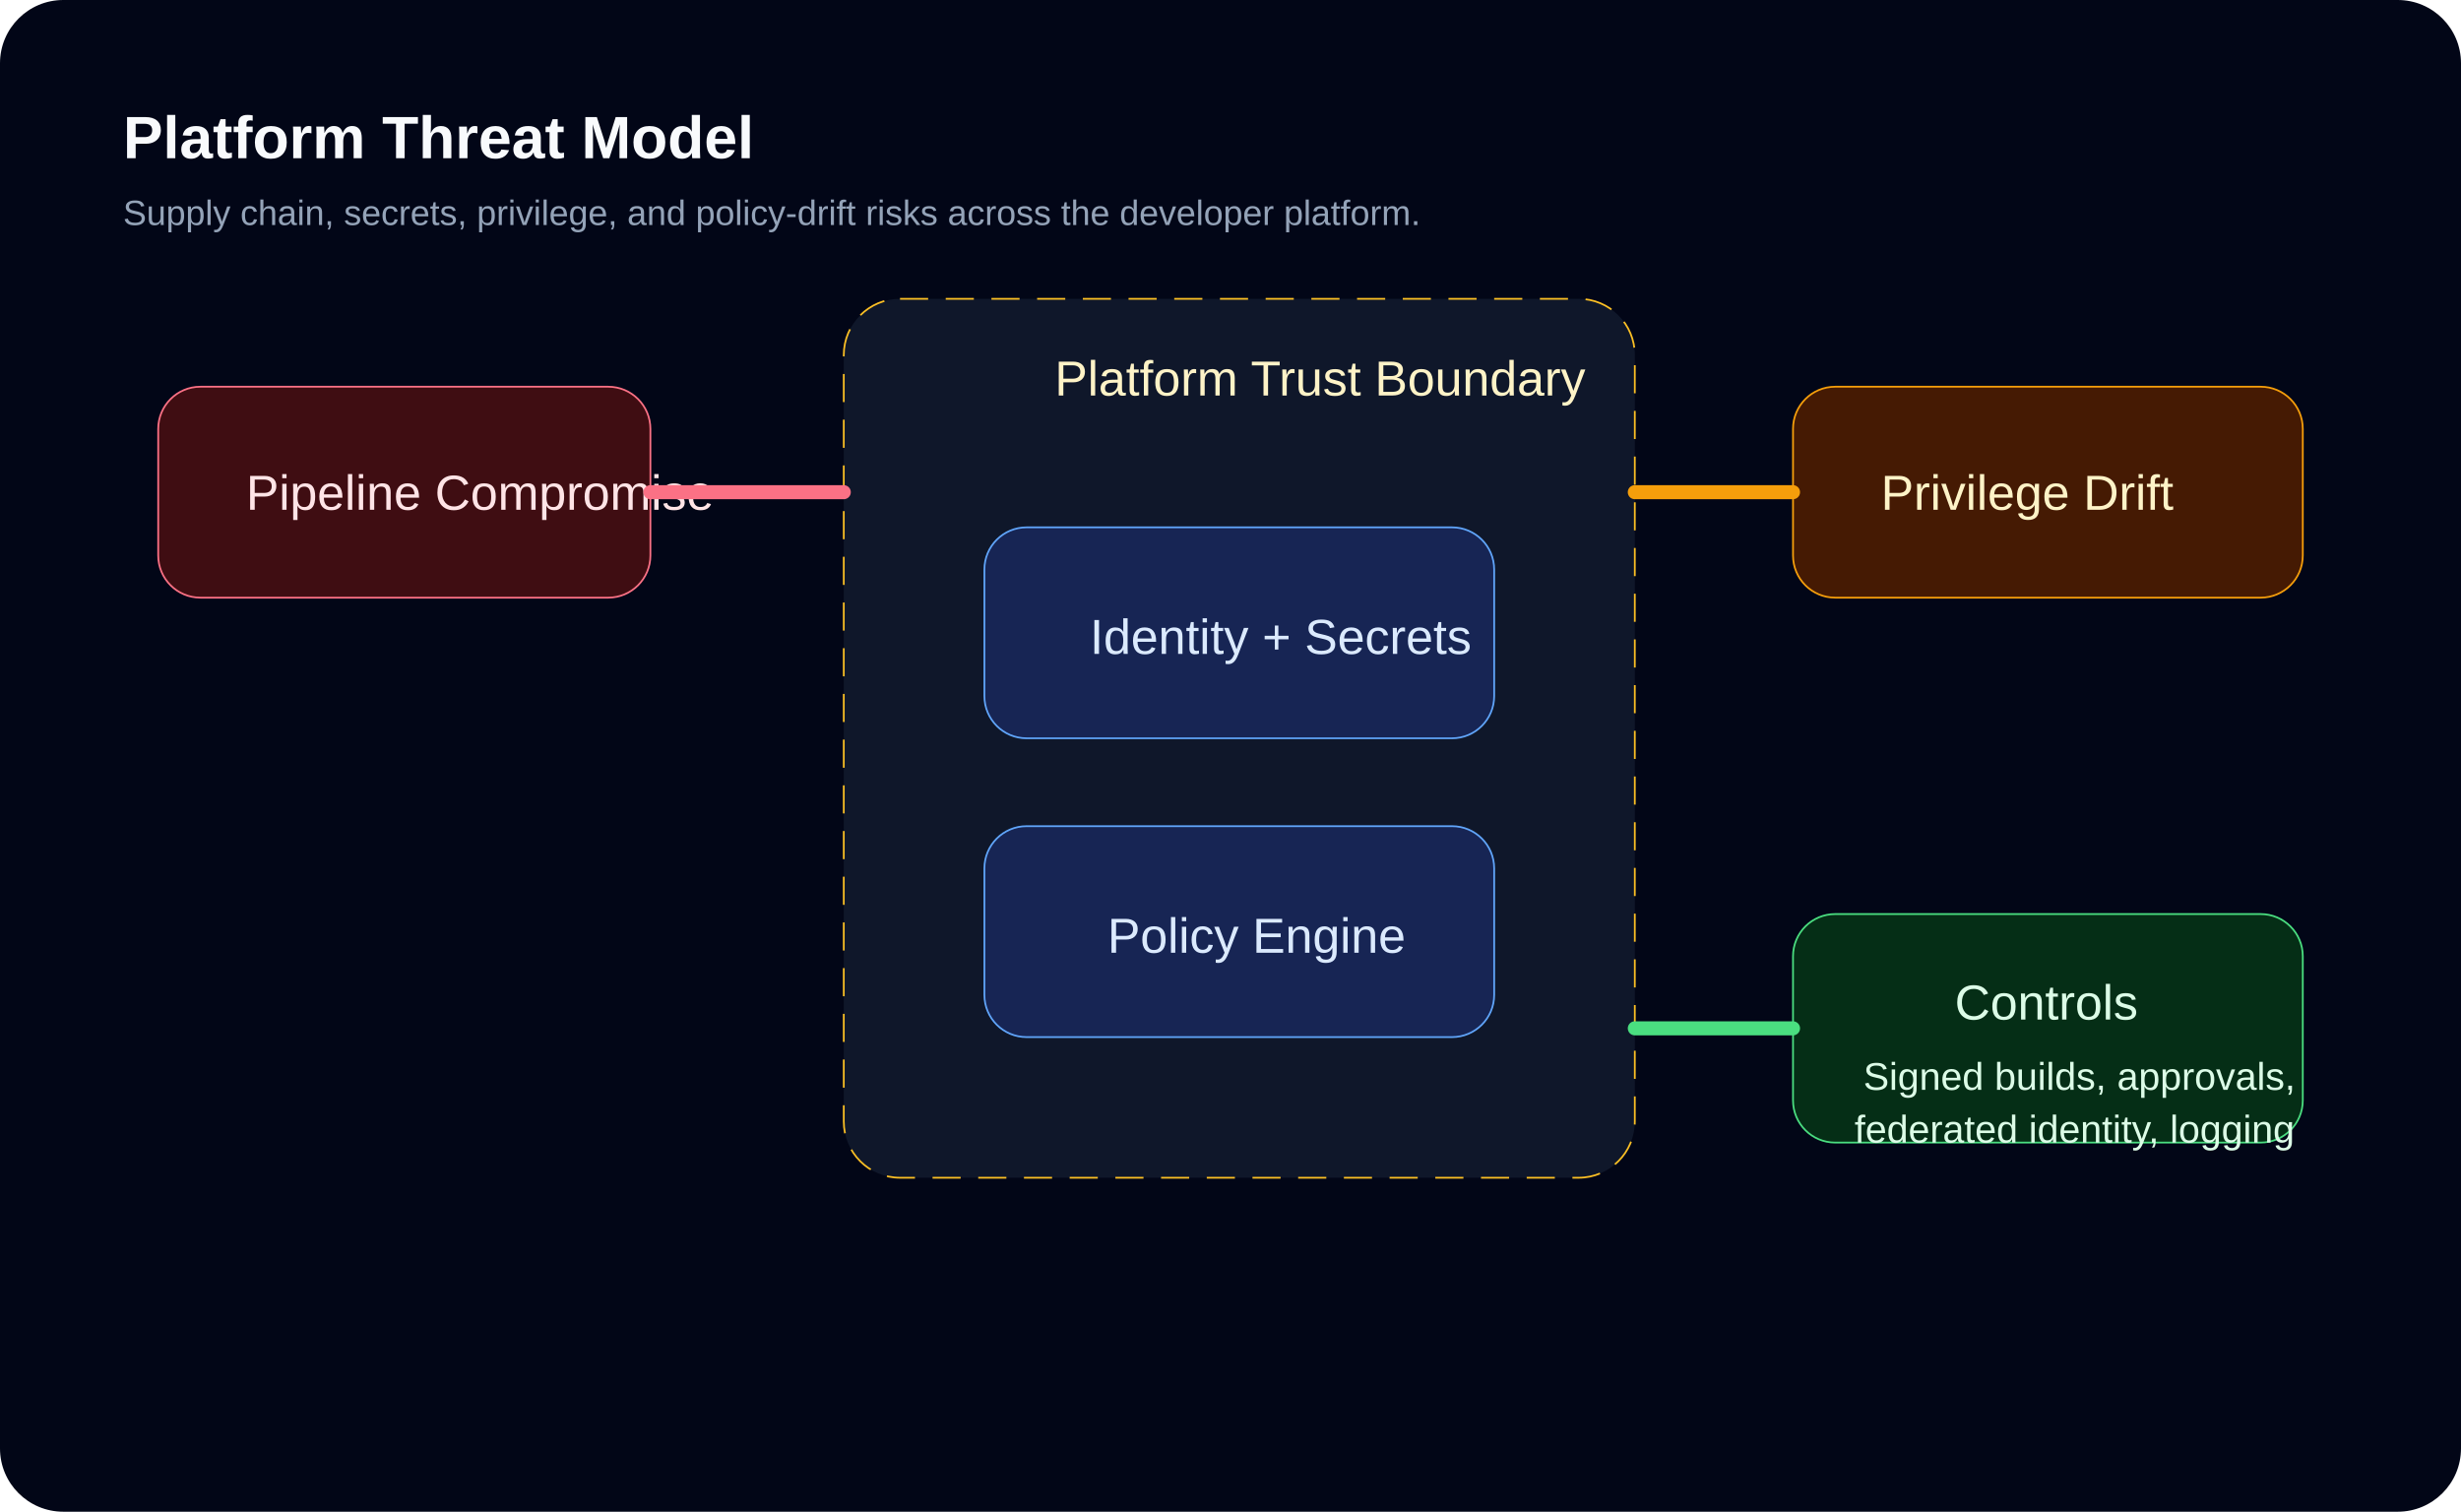
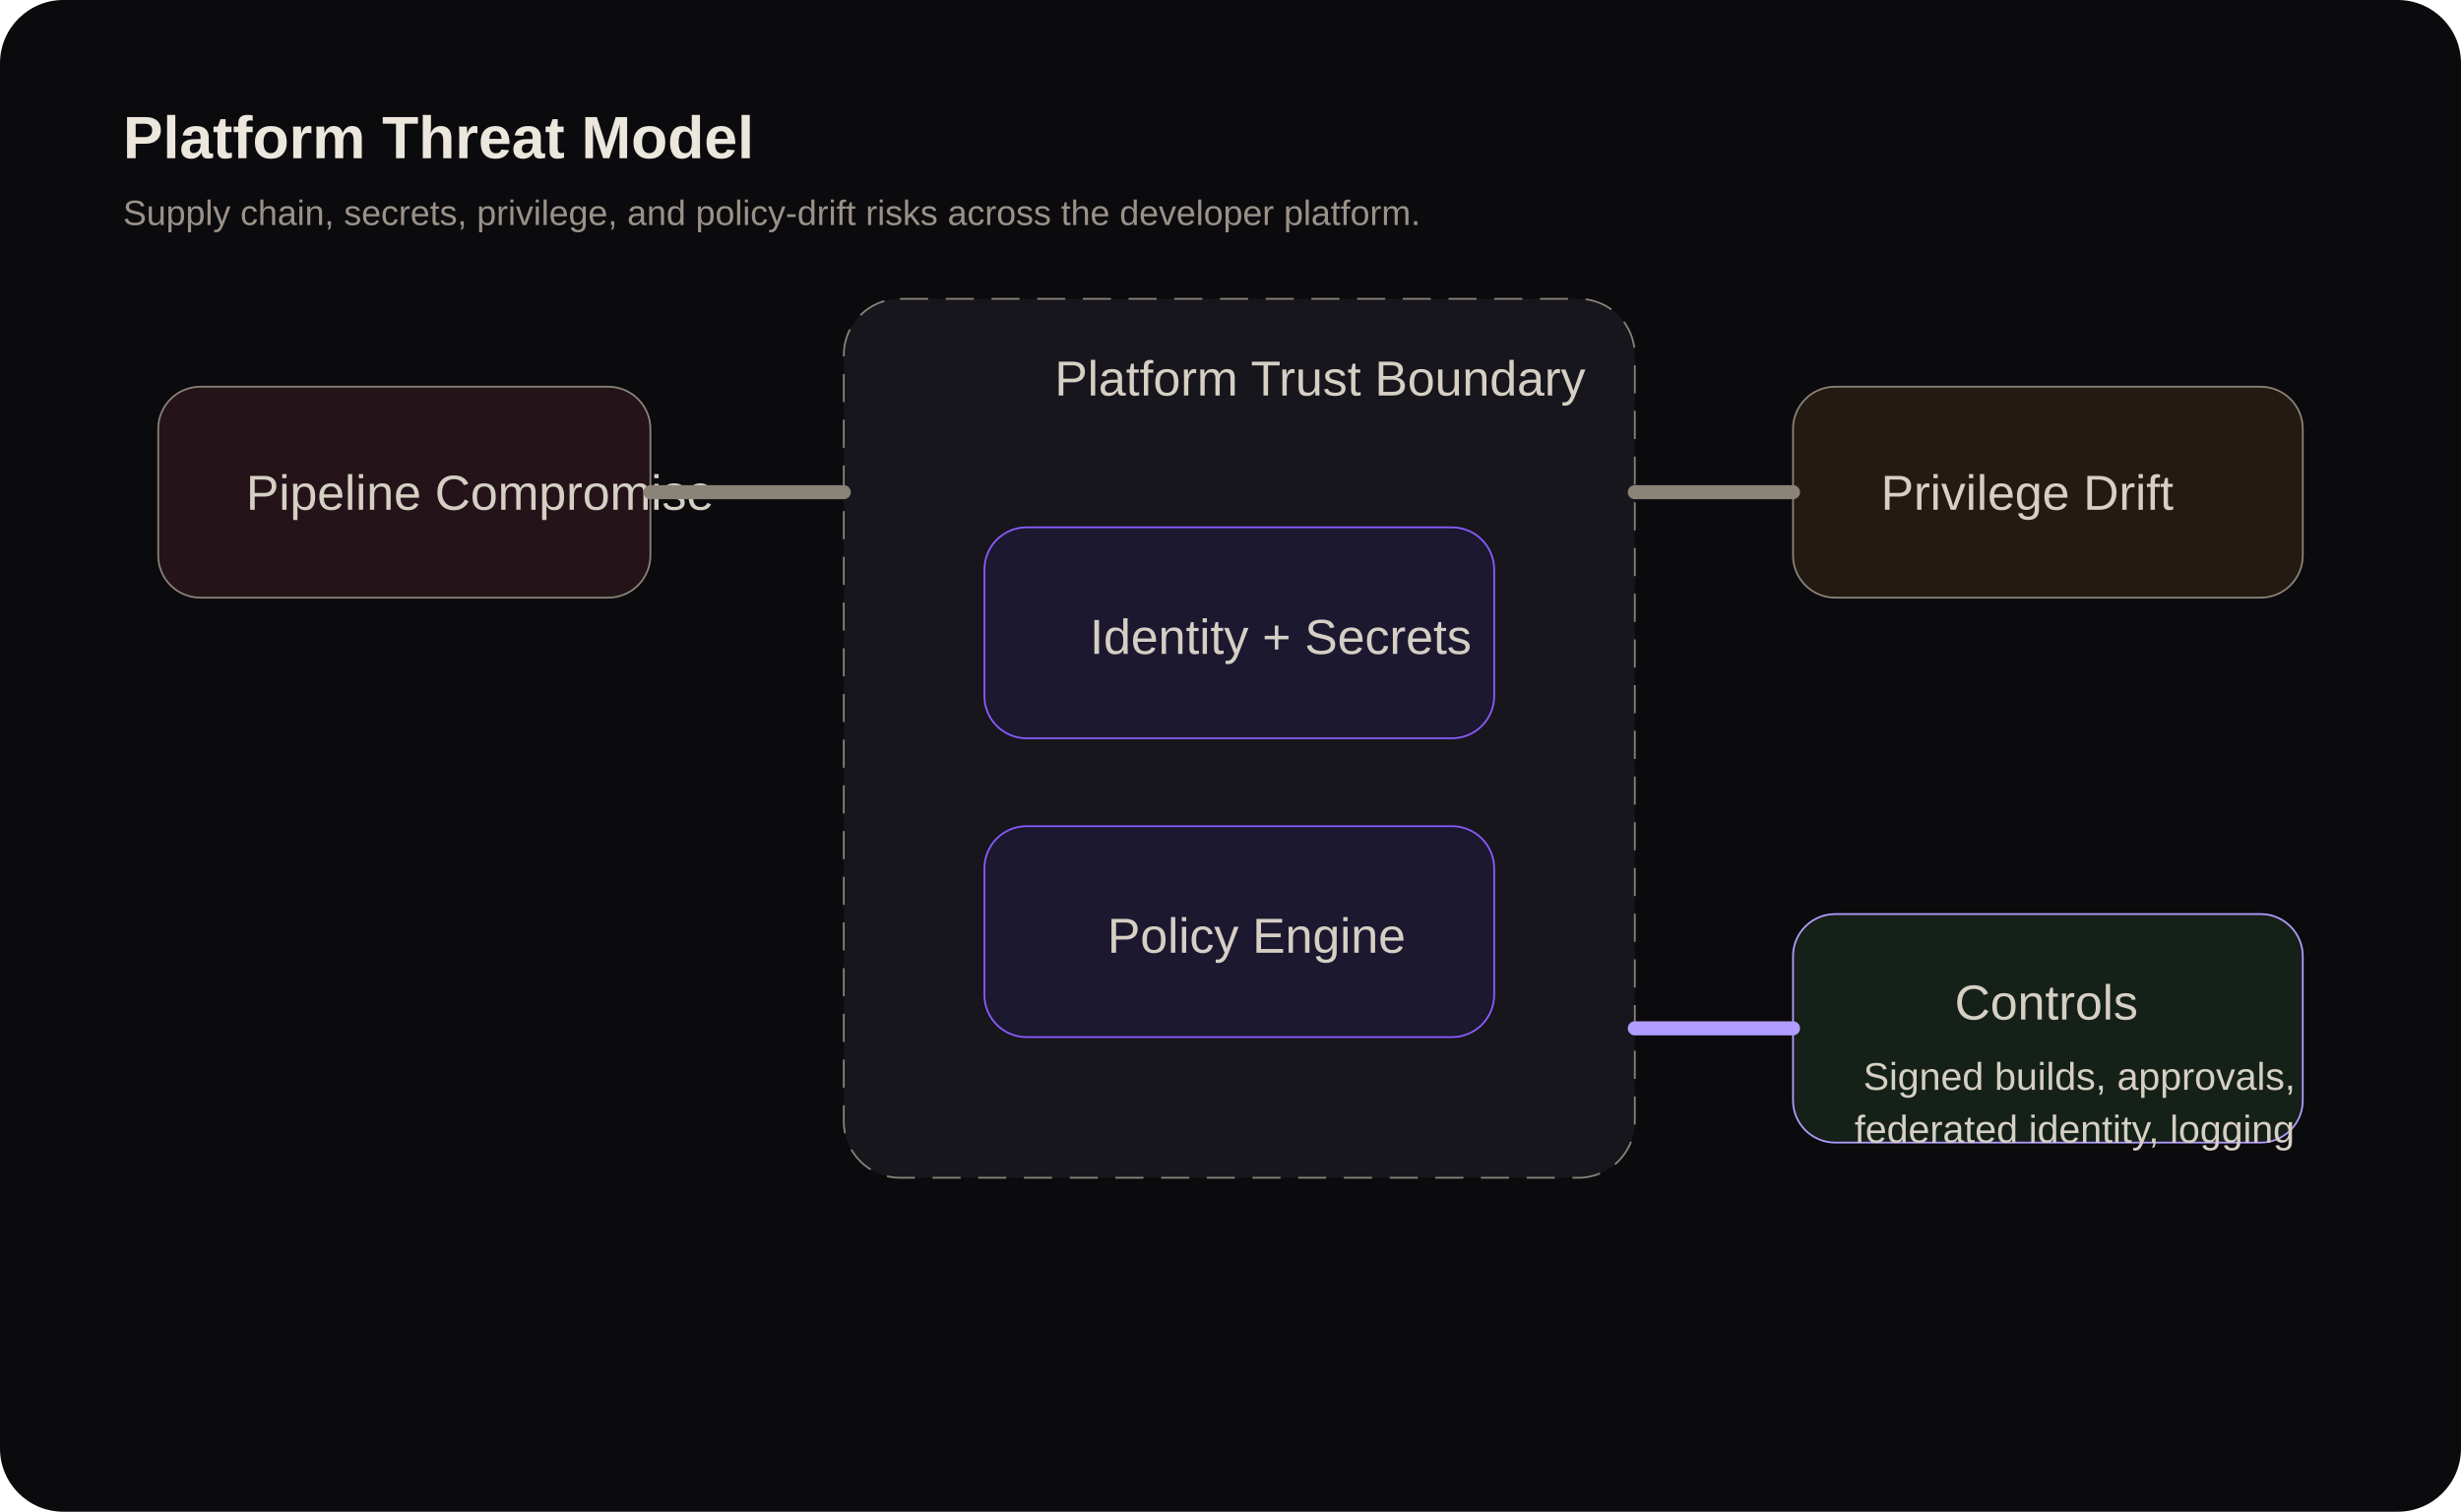
<svg xmlns="http://www.w3.org/2000/svg" width="1400" height="860" viewBox="0 0 1400 860" fill="none">
-   <rect width="1400" height="860" rx="36" fill="#020617" />
-   <text x="70" y="90" fill="#F8FAFC" font-family="Arial, sans-serif" font-size="34" font-weight="700">Platform Threat Model</text>
-   <text x="70" y="128" fill="#94A3B8" font-family="Arial, sans-serif" font-size="20">Supply chain, secrets, privilege, and policy-drift risks across the developer platform.</text>
-   <rect x="90" y="220" width="280" height="120" rx="24" fill="#3F0D12" stroke="#FB7185" />
-   <text x="140" y="290" fill="#FFE4E6" font-family="Arial, sans-serif" font-size="28">Pipeline Compromise</text>
-   <rect x="480" y="170" width="450" height="500" rx="32" fill="#0F172A" stroke="#FBBF24" stroke-dasharray="16 10" />
-   <text x="600" y="225" fill="#FEF3C7" font-family="Arial, sans-serif" font-size="28">Platform Trust Boundary</text>
-   <rect x="560" y="300" width="290" height="120" rx="24" fill="#172554" stroke="#60A5FA" />
-   <text x="620" y="372" fill="#DBEAFE" font-family="Arial, sans-serif" font-size="28">Identity + Secrets</text>
-   <rect x="560" y="470" width="290" height="120" rx="24" fill="#172554" stroke="#60A5FA" />
-   <text x="630" y="542" fill="#DBEAFE" font-family="Arial, sans-serif" font-size="28">Policy Engine</text>
-   <rect x="1020" y="220" width="290" height="120" rx="24" fill="#451A03" stroke="#F59E0B" />
-   <text x="1070" y="290" fill="#FEF3C7" font-family="Arial, sans-serif" font-size="28">Privilege Drift</text>
-   <rect x="1020" y="520" width="290" height="130" rx="24" fill="#052E16" stroke="#4ADE80" />
-   <text x="1112" y="580" fill="#DCFCE7" font-family="Arial, sans-serif" font-size="28">Controls</text>
-   <text x="1060" y="620" fill="#DCFCE7" font-family="Arial, sans-serif" font-size="22">Signed builds, approvals,</text>
-   <text x="1055" y="650" fill="#DCFCE7" font-family="Arial, sans-serif" font-size="22">federated identity, logging</text>
-   <path d="M370 280H480" stroke="#FB7185" stroke-width="8" stroke-linecap="round" />
-   <path d="M930 280H1020" stroke="#F59E0B" stroke-width="8" stroke-linecap="round" />
-   <path d="M930 585H1020" stroke="#4ADE80" stroke-width="8" stroke-linecap="round" />
+   <rect width="1400" height="860" rx="36" fill="#0b0a0d" />
+   <text x="70" y="90" fill="#ece7dd" font-family="Arial, sans-serif" font-size="34" font-weight="700">Platform Threat Model</text>
+   <text x="70" y="128" fill="#9a9288" font-family="Arial, sans-serif" font-size="20">Supply chain, secrets, privilege, and policy-drift risks across the developer platform.</text>
+   <rect x="90" y="220" width="280" height="120" rx="24" fill="#241419" stroke="#8a8378" />
+   <text x="140" y="290" fill="#d5cfc4" font-family="Arial, sans-serif" font-size="28">Pipeline Compromise</text>
+   <rect x="480" y="170" width="450" height="500" rx="32" fill="#17161c" stroke="#8a8378" stroke-dasharray="16 10" />
+   <text x="600" y="225" fill="#d5cfc4" font-family="Arial, sans-serif" font-size="28">Platform Trust Boundary</text>
+   <rect x="560" y="300" width="290" height="120" rx="24" fill="#1c1830" stroke="#8b5cff" />
+   <text x="620" y="372" fill="#d5cfc4" font-family="Arial, sans-serif" font-size="28">Identity + Secrets</text>
+   <rect x="560" y="470" width="290" height="120" rx="24" fill="#1c1830" stroke="#8b5cff" />
+   <text x="630" y="542" fill="#d5cfc4" font-family="Arial, sans-serif" font-size="28">Policy Engine</text>
+   <rect x="1020" y="220" width="290" height="120" rx="24" fill="#241a12" stroke="#8a8378" />
+   <text x="1070" y="290" fill="#d5cfc4" font-family="Arial, sans-serif" font-size="28">Privilege Drift</text>
+   <rect x="1020" y="520" width="290" height="130" rx="24" fill="#152018" stroke="#b19dff" />
+   <text x="1112" y="580" fill="#d5cfc4" font-family="Arial, sans-serif" font-size="28">Controls</text>
+   <text x="1060" y="620" fill="#d5cfc4" font-family="Arial, sans-serif" font-size="22">Signed builds, approvals,</text>
+   <text x="1055" y="650" fill="#d5cfc4" font-family="Arial, sans-serif" font-size="22">federated identity, logging</text>
+   <path d="M370 280H480" stroke="#8a8378" stroke-width="8" stroke-linecap="round" />
+   <path d="M930 280H1020" stroke="#8a8378" stroke-width="8" stroke-linecap="round" />
+   <path d="M930 585H1020" stroke="#b19dff" stroke-width="8" stroke-linecap="round" />
</svg>
